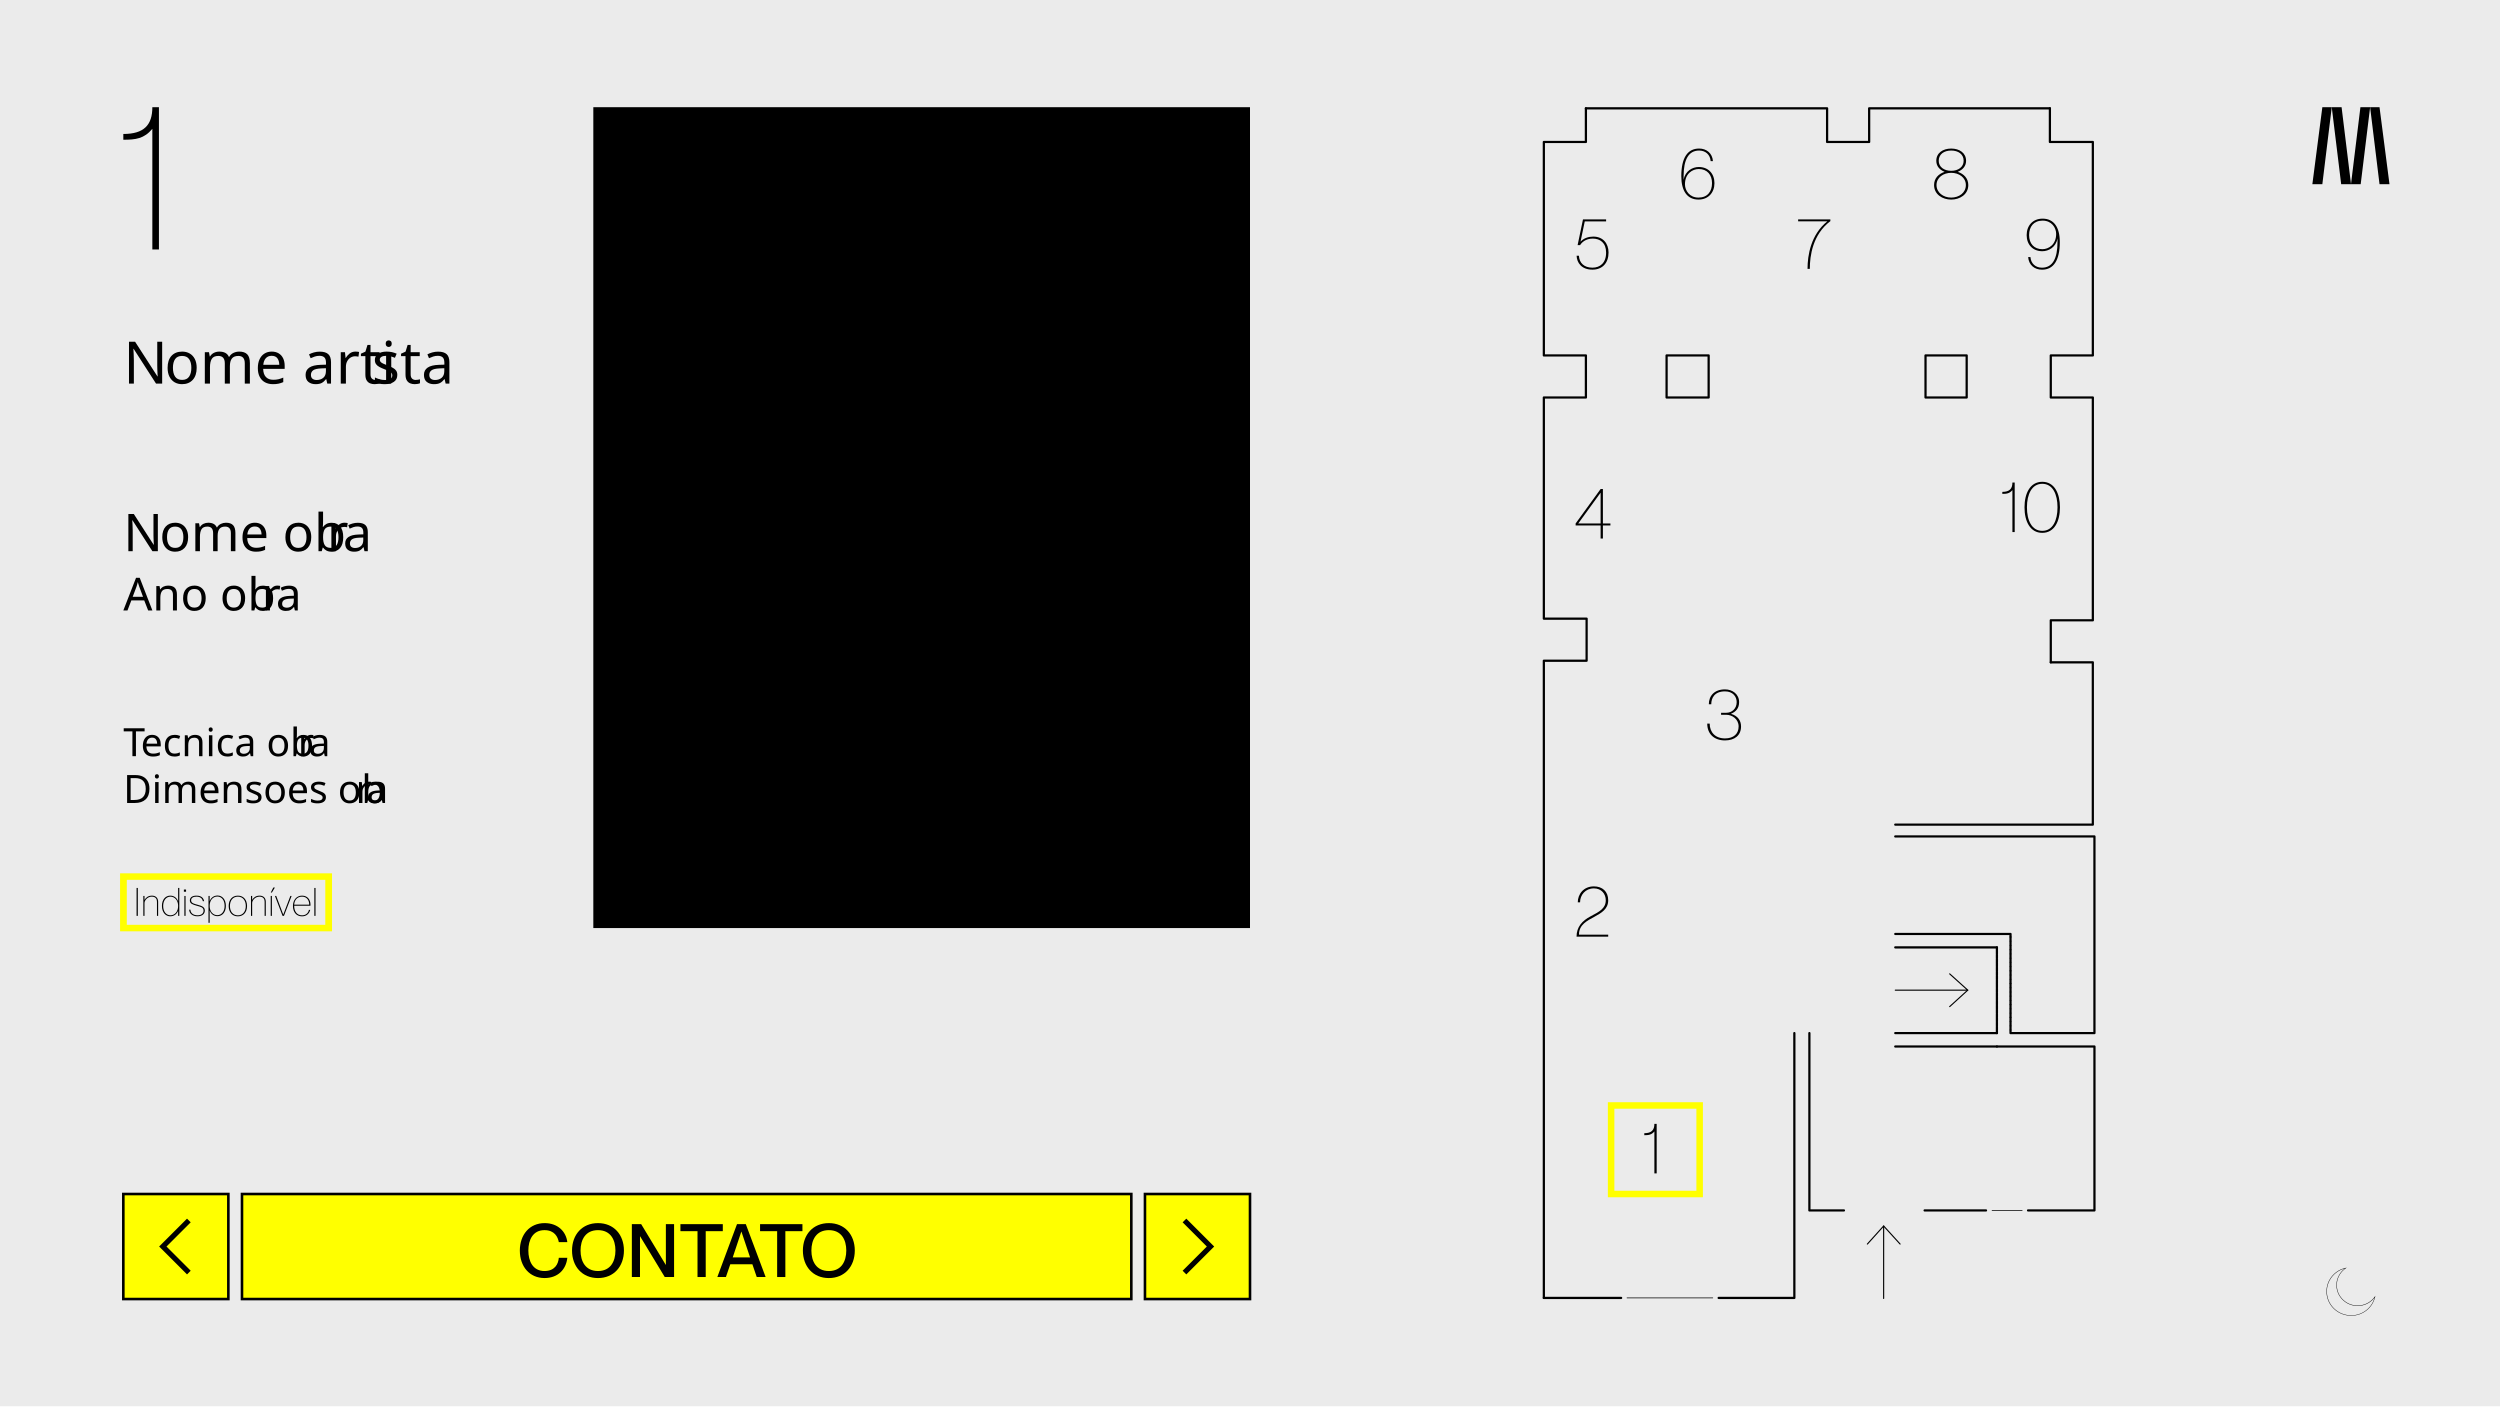
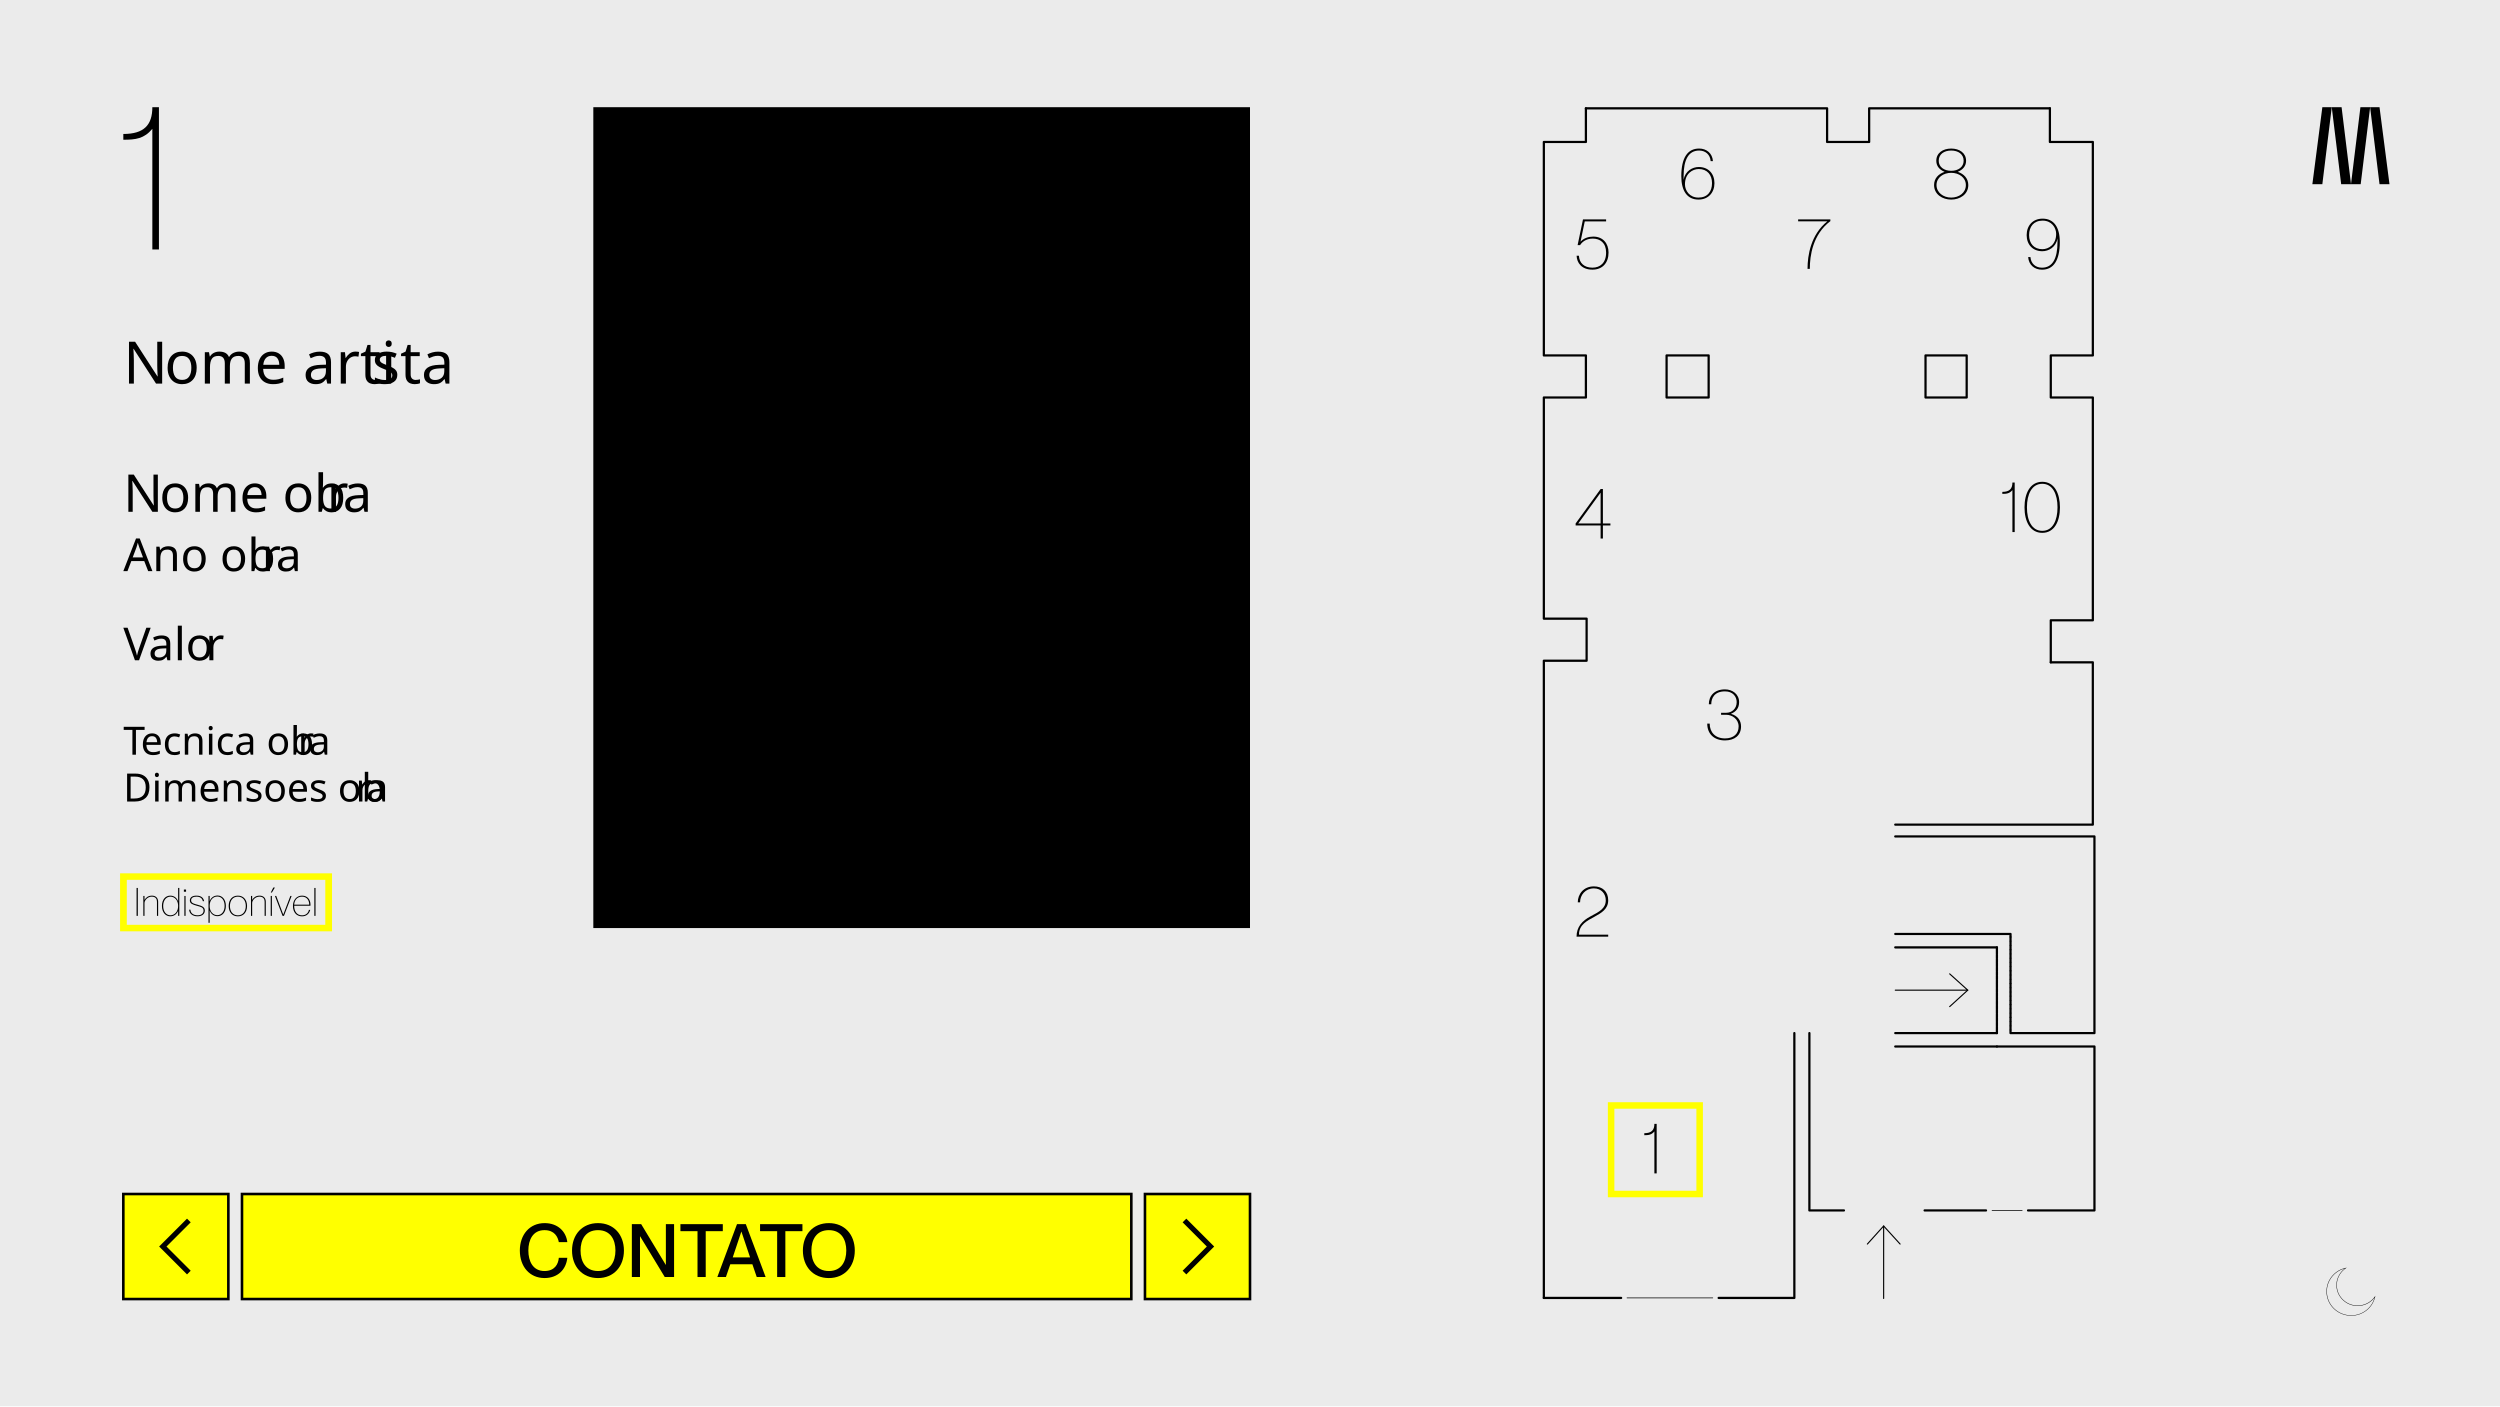
<svg xmlns="http://www.w3.org/2000/svg" id="Camada_1" data-name="Camada 1" viewBox="0 0 1920 1080">
  <defs>
    <style>
      .cls-1 {
+         letter-spacing: -.02em;
+       }
+ 
+       .cls-2 {
        letter-spacing: -.01em;
      }

-       .cls-2 {
+       .cls-3 {
        font-family: PPNeueMontreal-Medium, 'PP Neue Montreal';
        font-size: 45px;
        font-weight: 500;
      }

-       .cls-3 {
+       .cls-4 {
        letter-spacing: -.12em;
      }

-       .cls-4 {
+       .cls-5 {
        font-size: 40px;
      }

-       .cls-4, .cls-5 {
+       .cls-5, .cls-6 {
        font-family: PPNeueMontreal-Book, 'PP Neue Montreal';
      }

-       .cls-6 {
+       .cls-7 {
        letter-spacing: -.03em;
      }

-       .cls-7 {
+       .cls-8 {
        letter-spacing: -.02em;
      }

-       .cls-8 {
+       .cls-9 {
        stroke-width: 2px;
      }

-       .cls-8, .cls-9 {
+       .cls-9, .cls-10 {
        stroke: #000;
        stroke-miterlimit: 10;
      }

-       .cls-8, .cls-10 {
+       .cls-9, .cls-11 {
        fill: #ff0;
      }

-       .cls-11 {
+       .cls-12 {
        font-family: PPNeueMontreal-Thin, 'PP Neue Montreal';
        font-size: 30px;
        font-weight: 200;
      }

-       .cls-5 {
+       .cls-13 {
+         letter-spacing: 0em;
+       }
+ 
+       .cls-6 {
        font-size: 35px;
      }

-       .cls-9 {
+       .cls-10 {
        fill: none;
        stroke-width: 4px;
      }

-       .cls-12 {
+       .cls-14 {
+         letter-spacing: -.07em;
+       }
+ 
+       .cls-15 {
        letter-spacing: -.02em;
      }

-       .cls-13 {
-         letter-spacing: 0em;
-       }
- 
-       .cls-14 {
+       .cls-16 {
+         letter-spacing: 0em;
+       }
+ 
+       .cls-17 {
        fill: #ebebeb;
      }

-       .cls-15 {
-         letter-spacing: 0em;
-       }
- 
-       .cls-16 {
+       .cls-18 {
+         letter-spacing: 0em;
+       }
+ 
+       .cls-19 {
        letter-spacing: 0em;
      }
    </style>
  </defs>
-   <rect class="cls-14" y="0" width="1920" height="1080" />
+   <rect class="cls-17" y="0" width="1920" height="1080" />
+   <text class="cls-5" transform="translate(94.71 393.07)">
+     <tspan class="cls-16" x="0" y="0">N</tspan>
+     <tspan x="27.72" y="0">ome ob</tspan>
+     <tspan class="cls-8" x="156.4" y="0">r</tspan>
+     <tspan x="168.56" y="0">a</tspan>
+   </text>
+   <text class="cls-6" transform="translate(94.71 438.62)">
+     <tspan x="0" y="0">Ano ob</tspan>
+     <tspan class="cls-15" x="106.54" y="0">r</tspan>
+     <tspan class="cls-19" x="117.18" y="0">a</tspan>
+   </text>
+   <text class="cls-12" transform="translate(94.71 579.61)">
+     <tspan class="cls-4" x="0" y="0">T</tspan>
+     <tspan x="13.35" y="0">ecnica ob</tspan>
+     <tspan class="cls-7" x="134.07" y="0">r</tspan>
+     <tspan x="142.23" y="0">a</tspan>
+   </text>
+   <text class="cls-12" transform="translate(94.71 615.56)">
+     <tspan x="0" y="0">Dimensoes ob</tspan>
+     <tspan class="cls-7" x="178.44" y="0">r</tspan>
+     <tspan x="186.6" y="0">a</tspan>
+   </text>
+   <text class="cls-3" transform="translate(94.71 294.59)">
+     <tspan class="cls-2" x="0" y="0">N</tspan>
+     <tspan x="31.54" y="0">ome arti</tspan>
+     <tspan class="cls-18" x="190.89" y="0">s</tspan>
+     <tspan x="212.58" y="0">ta</tspan>
+   </text>
+   <text class="cls-6" transform="translate(94.71 507.09)">
+     <tspan class="cls-14" x="0" y="0">V</tspan>
+     <tspan class="cls-13" x="19.25" y="0">alo</tspan>
+     <tspan class="cls-1" x="63.1" y="0">r</tspan>
+   </text>
  <g>
    <path d="M104.89,703.39v-21.45h.96v21.45h-.96Z" />
    <path d="M121.45,692.53v10.86h-.9v-10.86c0-1.86-.78-3.9-4.02-3.9s-5.55,2.88-5.55,4.83v9.93h-.9v-15.3h.9v3h.06c.96-1.68,2.7-3.24,5.7-3.24,2.61,0,4.71,1.56,4.71,4.68Z" />
    <path d="M136.81,681.94h.9v21.45h-.9v-3.84h-.06c-.87,2.22-2.85,4.17-6.03,4.17-3.48,0-6.36-2.94-6.36-7.98s2.88-7.89,6.39-7.89c3.15,0,5.1,1.89,6,4.26h.06v-10.17ZM136.81,695.74c0-4.41-2.73-7.11-5.88-7.11s-5.61,2.7-5.61,7.11,2.34,7.2,5.61,7.2,5.88-2.7,5.88-7.2Z" />
    <path d="M141.22,684.85v-1.68h1.68v1.68h-1.68ZM141.61,703.39v-15.3h.9v15.3h-.9Z" />
    <path d="M145.27,698.62h.96c.12,2.61,2.16,4.32,5.52,4.32,2.88,0,4.59-1.41,4.59-3.6,0-2.64-2.52-2.94-5.19-3.72-3.15-.93-5.34-1.56-5.34-4.08,0-2.25,1.77-3.69,5.1-3.69,4.02,0,5.49,2.13,5.85,4.29h-.96c-.36-1.77-1.59-3.51-4.92-3.51-2.25,0-4.11.81-4.11,2.79,0,2.22,2.28,2.7,5.04,3.45,3.27.9,5.49,1.71,5.49,4.41s-2.13,4.44-5.64,4.44c-3.99,0-6.3-2.31-6.39-5.1Z" />
    <path d="M173.47,695.74c0,4.95-2.88,7.89-6.39,7.89-3.15,0-5.1-1.89-6-4.26h-.06v9.33h-.9v-20.61h.9v3.84h.06c.87-2.22,2.85-4.17,6.03-4.17,3.48,0,6.36,2.94,6.36,7.98ZM172.51,695.74c0-4.5-2.34-7.2-5.61-7.2s-5.88,2.7-5.88,7.2,2.73,7.11,5.88,7.11,5.61-2.7,5.61-7.11Z" />
    <path d="M175.63,695.8c0-4.71,2.67-7.95,7.05-7.95s7.05,3.24,7.05,7.95-2.67,7.95-7.05,7.95-7.05-3.24-7.05-7.95ZM188.77,695.8c0-4.11-2.16-7.17-6.09-7.17s-6.09,3.06-6.09,7.17,2.16,7.17,6.09,7.17,6.09-3.06,6.09-7.17Z" />
    <path d="M204.13,692.53v10.86h-.9v-10.86c0-1.86-.78-3.9-4.02-3.9s-5.55,2.88-5.55,4.83v9.93h-.9v-15.3h.9v3h.06c.96-1.68,2.7-3.24,5.7-3.24,2.61,0,4.71,1.56,4.71,4.68Z" />
    <path d="M207.91,703.39v-15.3h.9v15.3h-.9ZM207.97,685.45l1.92-3.81h1.23l-2.28,3.81h-.87Z" />
    <path d="M217,703.39l-5.85-15.3h.99l5.4,14.28h.03l5.43-14.28h.96l-5.88,15.3h-1.08Z" />
    <path d="M225.94,695.59v.18c0,3.96,1.98,7.2,6.03,7.2,3.57,0,4.95-2.49,5.31-4.17h.96c-.66,2.67-2.67,4.95-6.3,4.95-4.32,0-6.96-3.24-6.96-7.92s2.82-7.98,7.02-7.98,6.45,3.12,6.45,6.96c0,.27,0,.51-.03.78h-12.48ZM225.94,694.81h11.55c0-3.24-1.68-6.18-5.55-6.18s-5.85,2.91-6,6.18Z" />
    <path d="M241.42,703.39v-21.45h.9v21.45h-.9Z" />
  </g>
-   <path class="cls-10" d="M255,715.25H92.21v-44.53h162.79v44.53ZM97.38,710.25h152.45v-34.53H97.38v34.53Z" />
+   <path class="cls-11" d="M255,715.25H92.21v-44.53h162.79v44.53ZM97.38,710.25h152.45v-34.53H97.38v34.53Z" />
  <g>
    <path d="M1607.29,634.17h-151.72c-.47,0-.86-.38-.86-.86s.38-.86.86-.86h150.86v-122.93h-31.44c-.47,0-.86-.38-.86-.86s.38-.86.86-.86h32.29c.47,0,.86.38.86.86v124.65c0,.47-.38.86-.86.86Z" />
    <path d="M1533.63,794.28h-78.06c-.47,0-.86-.38-.86-.86s.38-.86.86-.86h78.06c.47,0,.86.38.86.86s-.38.86-.86.86Z" />
    <path d="M1533.63,804.58h-78.06c-.47,0-.86-.38-.86-.86s.38-.86.86-.86h78.06c.47,0,.86.38.86.86s-.38.86-.86.86Z" />
    <path d="M1510.41,306.13h-31.61c-.47,0-.86-.38-.86-.86v-32.3c0-.47.38-.86.86-.86h31.61c.47,0,.86.38.86.86v32.3c0,.47-.38.86-.86.86ZM1479.66,304.42h29.89v-30.58h-29.89v30.58Z" />
    <path d="M1312.24,306.13h-32.3c-.47,0-.86-.38-.86-.86v-32.3c0-.47.38-.86.86-.86h32.3c.47,0,.86.38.86.86v32.3c0,.47-.38.86-.86.86ZM1280.8,304.42h30.58v-30.58h-30.58v30.58Z" />
    <path d="M1416.13,930.47h-26.52c-.47,0-.86-.38-.86-.86v-136.19c0-.47.38-.86.86-.86s.86.38.86.86v135.33h25.66c.47,0,.86.38.86.86s-.38.86-.86.86Z" />
    <path d="M1378.06,997.67h-58.13c-.47,0-.86-.38-.86-.86s.38-.86.86-.86h57.27v-202.53c0-.47.38-.86.86-.86s.86.38.86.86v203.39c0,.47-.38.86-.86.86Z" />
    <path d="M1245.03,997.67h-59.37c-.47,0-.86-.38-.86-.86s.38-.86.86-.86h59.37c.47,0,.86.38.86.86s-.38.86-.86.86Z" />
    <path d="M1533.63,728.45h-78.06c-.47,0-.86-.38-.86-.86s.38-.86.86-.86h78.06c.47,0,.86.38.86.86s-.38.86-.86.86Z" />
    <path d="M1544.08,720.2c-.47,0-.86-.38-.86-.86v-1.2h-87.64c-.47,0-.86-.38-.86-.86s.38-.86.86-.86h88.5c.47,0,.86.38.86.86v2.06c0,.47-.38.86-.86.86Z" />
    <path d="M1544.08,723.36c-.47,0-.86-.38-.86-.86v-2.61c0-.47.38-.86.86-.86s.86.38.86.86v2.61c0,.47-.38.86-.86.86Z" />
    <path d="M1544.08,726.66c-.47,0-.86-.38-.86-.86v-2.61c0-.47.38-.86.86-.86s.86.38.86.86v2.61c0,.47-.38.86-.86.86Z" />
    <path d="M1544.08,729.96c-.47,0-.86-.38-.86-.86v-2.61c0-.47.38-.86.86-.86s.86.38.86.86v2.61c0,.47-.38.86-.86.86Z" />
    <path d="M1544.08,733.12c-.47,0-.86-.38-.86-.86v-2.61c0-.47.38-.86.86-.86s.86.38.86.86v2.61c0,.47-.38.86-.86.86Z" />
    <path d="M1544.08,736.42c-.47,0-.86-.38-.86-.86v-2.61c0-.47.38-.86.86-.86s.86.38.86.86v2.61c0,.47-.38.86-.86.86Z" />
    <path d="M1544.08,739.58c-.47,0-.86-.38-.86-.86v-2.47c0-.47.38-.86.86-.86s.86.38.86.86v2.47c0,.47-.38.86-.86.86Z" />
    <path d="M1544.08,742.88c-.47,0-.86-.38-.86-.86v-2.61c0-.47.38-.86.86-.86s.86.38.86.86v2.61c0,.47-.38.86-.86.86Z" />
    <path d="M1544.08,746.18c-.47,0-.86-.38-.86-.86v-2.61c0-.47.38-.86.86-.86s.86.38.86.86v2.61c0,.47-.38.86-.86.86Z" />
    <path d="M1544.08,749.34c-.47,0-.86-.38-.86-.86v-2.61c0-.47.38-.86.86-.86s.86.38.86.86v2.61c0,.47-.38.86-.86.86Z" />
    <path d="M1544.08,752.63c-.47,0-.86-.38-.86-.86v-2.61c0-.47.38-.86.86-.86s.86.38.86.86v2.61c0,.47-.38.86-.86.86Z" />
    <path d="M1544.08,755.93c-.47,0-.86-.38-.86-.86v-2.61c0-.47.38-.86.86-.86s.86.38.86.86v2.61c0,.47-.38.86-.86.86Z" />
    <path d="M1544.08,759.09c-.47,0-.86-.38-.86-.86v-2.61c0-.47.38-.86.86-.86s.86.38.86.86v2.61c0,.47-.38.86-.86.86Z" />
    <path d="M1544.08,762.39c-.47,0-.86-.38-.86-.86v-2.61c0-.47.38-.86.86-.86s.86.38.86.86v2.61c0,.47-.38.86-.86.86Z" />
    <path d="M1544.08,765.55c-.47,0-.86-.38-.86-.86v-2.47c0-.47.38-.86.86-.86s.86.38.86.86v2.47c0,.47-.38.86-.86.86Z" />
    <path d="M1544.08,768.85c-.47,0-.86-.38-.86-.86v-2.61c0-.47.38-.86.86-.86s.86.38.86.86v2.61c0,.47-.38.86-.86.86Z" />
    <path d="M1544.08,772.15c-.47,0-.86-.38-.86-.86v-2.61c0-.47.38-.86.86-.86s.86.38.86.86v2.61c0,.47-.38.86-.86.86Z" />
    <path d="M1544.08,775.31c-.47,0-.86-.38-.86-.86v-2.61c0-.47.38-.86.86-.86s.86.38.86.86v2.61c0,.47-.38.86-.86.86Z" />
    <path d="M1544.08,778.61c-.47,0-.86-.38-.86-.86v-2.61c0-.47.38-.86.86-.86s.86.38.86.86v2.61c0,.47-.38.86-.86.86Z" />
    <path d="M1544.08,781.91c-.47,0-.86-.38-.86-.86v-2.61c0-.47.38-.86.86-.86s.86.38.86.86v2.61c0,.47-.38.86-.86.86Z" />
    <path d="M1544.08,785.07c-.47,0-.86-.38-.86-.86v-2.61c0-.47.38-.86.86-.86s.86.38.86.86v2.61c0,.47-.38.86-.86.86Z" />
    <path d="M1544.08,788.37c-.47,0-.86-.38-.86-.86v-2.61c0-.47.38-.86.86-.86s.86.38.86.86v2.61c0,.47-.38.86-.86.86Z" />
    <path d="M1544.08,791.53c-.47,0-.86-.38-.86-.86v-2.47c0-.47.38-.86.86-.86s.86.38.86.86v2.47c0,.47-.38.86-.86.86Z" />
    <path d="M1608.53,794.28h-64.45c-.47,0-.86-.38-.86-.86v-2.06c0-.47.38-.86.86-.86s.86.38.86.86v1.2h62.73v-149.31h-152.1c-.47,0-.86-.38-.86-.86s.38-.86.86-.86h152.96c.47,0,.86.38.86.86v151.03c0,.47-.38.86-.86.86Z" />
    <path d="M1575,509.53c-.47,0-.86-.38-.86-.86v-32.29c0-.47.38-.86.86-.86h31.44v-169.38h-31.44c-.47,0-.86-.38-.86-.86v-32.3c0-.47.38-.86.86-.86h31.44V109.89h-32.12c-.47,0-.86-.38-.86-.86v-25.84c0-.47.38-.86.86-.86s.86.38.86.86v24.98h32.12c.47,0,.86.38.86.86v163.95c0,.47-.38.86-.86.86h-31.44v30.58h31.44c.47,0,.86.38.86.86v171.1c0,.47-.38.86-.86.86h-31.44v31.44c0,.47-.38.86-.86.86Z" />
    <path d="M1608.53,930.47h-50.98c-.47,0-.86-.38-.86-.86s.38-.86.86-.86h50.13v-124.17h-74.04c-.47,0-.86-.38-.86-.86s.38-.86.86-.86h74.9c.47,0,.86.38.86.86v125.88c0,.47-.38.86-.86.86Z" />
    <path d="M1525.25,930.47h-47.14c-.47,0-.86-.38-.86-.86s.38-.86.86-.86h47.14c.47,0,.86.38.86.86s-.38.86-.86.86Z" />
    <path d="M1185.67,997.67c-.47,0-.86-.38-.86-.86v-489.38c0-.47.38-.86.86-.86h31.99v-30.58h-31.99c-.47,0-.86-.38-.86-.86v-169.86c0-.47.38-.86.86-.86h31.44v-30.58h-31.44c-.47,0-.86-.38-.86-.86V109.03c0-.47.38-.86.86-.86h31.44v-24.98c0-.47.38-.86.86-.86s.86.38.86.86v25.84c0,.47-.38.86-.86.86h-31.44v162.23h31.44c.47,0,.86.38.86.86v32.3c0,.47-.38.86-.86.86h-31.44v168.14h31.99c.47,0,.86.38.86.86v32.29c0,.47-.38.86-.86.86h-31.99v488.52c0,.47-.38.86-.86.86Z" />
    <path d="M1435.51,109.89h-32.3c-.47,0-.86-.38-.86-.86v-24.98h-184.39c-.47,0-.86-.38-.86-.86s.38-.86.86-.86h185.25c.47,0,.86.38.86.86v24.98h30.58v-24.98c0-.47.38-.86.86-.86h138.8c.47,0,.86.38.86.86s-.38.86-.86.86h-137.94v24.98c0,.47-.38.86-.86.86Z" />
    <path d="M1270.57,868.93c-2.2,2.64-4.45,2.91-7.75,2.91v-1.54c5.5,0,7.75-2.37,7.75-7.15h1.76v38h-1.76v-32.23Z" />
    <path d="M1210.79,719.34c0-7.42,4.29-12.21,10.89-15.67,6.49-3.41,11.55-5.94,11.55-12.26,0-4.89-3.3-9.13-9.13-9.13-6.43,0-10.61,4.95-10.61,10.72h-1.76c0-6.21,4.4-12.26,12.37-12.26,6.49,0,11,3.9,11,10.67s-5.17,9.68-10.56,12.65c-5.44,2.97-11.88,6.05-11.88,13.64v.11h22.44v1.54h-24.31Z" />
    <path d="M1311.17,555.72h1.87c0,6.6,4.23,11.38,11.77,11.38,6.6,0,10.45-3.52,10.45-9.18s-5.06-8.96-9.35-8.96h-4.12v-1.54h3.9c4.51,0,8.08-3.24,8.08-8.19,0-4.18-2.86-8.25-8.96-8.25-8.08,0-10.56,5.06-10.56,9.9h-1.87c0-6.44,4.23-11.44,12.43-11.44,5.66,0,10.83,3.63,10.83,9.79,0,4.73-2.47,7.37-6.16,8.91v.11c5,1.49,7.64,5,7.64,9.68,0,6.93-5.06,10.72-12.32,10.72-8.25,0-13.64-4.89-13.64-12.92Z" />
    <path d="M1229.27,413.57v-10.01h-19.19v-1.54l19.19-26.45h1.76v26.45h5.77v1.54h-5.77v10.01h-1.76ZM1212.11,402.02h17.16v-23.65l-17.16,23.65Z" />
    <path d="M1210.84,196.39h1.76c.28,5.5,3.96,9.18,10.39,9.18,5.77,0,10.5-3.52,10.5-11.6,0-7.53-4.62-10.72-10.23-10.72s-8.58,3.08-9.73,5h-1.92l4.12-19.74h17.76v1.54h-16.39l-3.24,15.45v.11c2.47-2.75,6.16-3.91,9.79-3.91,7.42,0,11.71,5.23,11.71,12.26,0,7.97-4.67,13.14-12.37,13.14-8.47,0-11.99-5.44-12.15-10.72Z" />
    <path d="M1291.24,135.31c0-14.3,4.95-21.23,13.69-21.23,5.66,0,10.17,3.58,10.61,9.68h-1.76c-.38-5.06-4.01-8.14-8.85-8.14-8.08,0-11.93,6.93-11.93,19.74v2.58h.06c1.21-6.71,6.87-9.68,11.6-9.68,7.37,0,12.04,5.11,12.04,12.37s-4.67,12.65-12.26,12.65c-8.52,0-13.2-6.43-13.2-17.98ZM1314.83,140.64c0-6.38-3.74-10.83-10.17-10.83-4.84,0-10.61,3.52-10.61,11.71,0,4.89,3.52,10.23,10.39,10.23s10.39-4.62,10.39-11.11Z" />
    <path d="M1388.18,206.51c0-10.5,2.53-26.29,15.12-36.46v-.05h-22.33v-1.49h24.75v1.32c-13.58,10.28-15.78,26.62-15.78,36.68h-1.76Z" />
    <path d="M1485.37,142.13c0-5.17,3.36-8.52,7.97-10.12v-.11c-3.52-1.43-6.27-4.12-6.27-8.41,0-5.99,5.06-9.4,11.44-9.4s11.44,3.41,11.44,9.4c0,4.29-2.8,6.98-6.27,8.41v.11c4.57,1.59,7.97,4.95,7.97,10.12,0,7.2-6.49,11.16-13.14,11.16s-13.14-3.96-13.14-11.16ZM1509.78,142.13c0-5.77-5.22-9.4-11.27-9.4s-11.27,3.63-11.27,9.4,5.22,9.62,11.27,9.62,11.27-3.68,11.27-9.62ZM1508.08,123.48c0-5.06-4.12-7.86-9.57-7.86s-9.57,2.8-9.57,7.86c0,4.78,4.12,7.7,9.57,7.7s9.57-2.91,9.57-7.7Z" />
    <path d="M1557.62,197.44h1.76c.38,5.06,4.01,8.14,8.85,8.14,8.08,0,11.93-6.93,11.93-19.74v-2.58h-.05c-1.21,6.71-6.87,9.68-11.6,9.68-7.37,0-12.04-5.11-12.04-12.37s4.67-12.65,12.26-12.65c8.52,0,13.2,6.43,13.2,17.98,0,14.3-4.95,21.23-13.69,21.23-5.66,0-10.17-3.57-10.61-9.68ZM1579.13,179.67c0-4.89-3.52-10.23-10.39-10.23s-10.39,4.62-10.39,11.11,3.74,10.83,10.17,10.83c4.84,0,10.61-3.52,10.61-11.71Z" />
    <g>
      <path d="M1545.53,376.39c-2.2,2.64-4.45,2.91-7.75,2.91v-1.54c5.5,0,7.75-2.37,7.75-7.15h1.76v38h-1.76v-32.23Z" />
      <path d="M1554.82,389.65c0-10.78,4.34-19.63,13.64-19.63s13.58,8.85,13.58,19.63-4.29,19.58-13.58,19.58-13.64-8.8-13.64-19.58ZM1580.17,389.65c0-10.01-3.63-18.09-11.71-18.09s-11.77,8.08-11.77,18.09,3.68,18.04,11.77,18.04,11.71-8.03,11.71-18.04Z" />
    </g>
    <path d="M1533.63,730.23c-.47,0-.86-.38-.86-.86v-1.79c0-.47.38-.86.86-.86s.86.38.86.86v1.79c0,.47-.38.86-.86.86Z" />
    <path d="M1533.63,733.39c-.47,0-.86-.38-.86-.86v-2.61c0-.47.38-.86.86-.86s.86.38.86.86v2.61c0,.47-.38.86-.86.86Z" />
    <path d="M1533.63,736.69c-.47,0-.86-.38-.86-.86v-2.61c0-.47.38-.86.86-.86s.86.38.86.86v2.61c0,.47-.38.86-.86.86Z" />
    <path d="M1533.63,739.99c-.47,0-.86-.38-.86-.86v-2.61c0-.47.38-.86.86-.86s.86.38.86.86v2.61c0,.47-.38.86-.86.86Z" />
    <path d="M1533.63,743.15c-.47,0-.86-.38-.86-.86v-2.61c0-.47.38-.86.86-.86s.86.38.86.86v2.61c0,.47-.38.86-.86.86Z" />
    <path d="M1533.63,746.45c-.47,0-.86-.38-.86-.86v-2.61c0-.47.38-.86.86-.86s.86.38.86.86v2.61c0,.47-.38.86-.86.86Z" />
    <path d="M1533.63,749.61c-.47,0-.86-.38-.86-.86v-2.47c0-.47.38-.86.86-.86s.86.38.86.86v2.47c0,.47-.38.86-.86.86Z" />
    <path d="M1533.63,752.91c-.47,0-.86-.38-.86-.86v-2.61c0-.47.38-.86.86-.86s.86.38.86.86v2.61c0,.47-.38.86-.86.86Z" />
    <path d="M1533.63,756.21c-.47,0-.86-.38-.86-.86v-2.61c0-.47.38-.86.86-.86s.86.38.86.86v2.61c0,.47-.38.86-.86.86Z" />
    <path d="M1533.63,759.37c-.47,0-.86-.38-.86-.86v-2.61c0-.47.38-.86.86-.86s.86.38.86.86v2.61c0,.47-.38.86-.86.86Z" />
    <path d="M1533.63,762.67c-.47,0-.86-.38-.86-.86v-2.61c0-.47.38-.86.86-.86s.86.38.86.86v2.61c0,.47-.38.86-.86.86Z" />
    <path d="M1533.63,765.96c-.47,0-.86-.38-.86-.86v-2.61c0-.47.38-.86.86-.86s.86.38.86.86v2.61c0,.47-.38.86-.86.86Z" />
    <path d="M1533.63,769.13c-.47,0-.86-.38-.86-.86v-2.61c0-.47.38-.86.86-.86s.86.38.86.86v2.61c0,.47-.38.86-.86.86Z" />
    <path d="M1533.63,772.42c-.47,0-.86-.38-.86-.86v-2.61c0-.47.38-.86.86-.86s.86.38.86.86v2.61c0,.47-.38.86-.86.86Z" />
    <path d="M1533.63,775.58c-.47,0-.86-.38-.86-.86v-2.47c0-.47.38-.86.86-.86s.86.38.86.86v2.47c0,.47-.38.86-.86.86Z" />
    <path d="M1533.63,778.88c-.47,0-.86-.38-.86-.86v-2.61c0-.47.38-.86.86-.86s.86.38.86.86v2.61c0,.47-.38.86-.86.86Z" />
    <path d="M1533.63,782.18c-.47,0-.86-.38-.86-.86v-2.61c0-.47.38-.86.86-.86s.86.38.86.86v2.61c0,.47-.38.86-.86.86Z" />
    <path d="M1533.63,785.34c-.47,0-.86-.38-.86-.86v-2.61c0-.47.38-.86.86-.86s.86.38.86.86v2.61c0,.47-.38.86-.86.86Z" />
    <path d="M1533.63,788.64c-.47,0-.86-.38-.86-.86v-2.61c0-.47.38-.86.86-.86s.86.38.86.86v2.61c0,.47-.38.86-.86.86Z" />
    <path d="M1533.63,791.94c-.47,0-.86-.38-.86-.86v-2.61c0-.47.38-.86.86-.86s.86.38.86.86v2.61c0,.47-.38.86-.86.86Z" />
    <path d="M1533.63,794.28c-.47,0-.86-.38-.86-.86v-1.79c0-.47.38-.86.86-.86s.86.38.86.86v1.79c0,.47-.38.86-.86.86Z" />
    <path d="M1511.23,760.86h-55.66c-.24,0-.43-.19-.43-.43s.19-.43.43-.43h54.54l-13.05-11.76c-.18-.16-.19-.43-.03-.61s.43-.19.61-.03l13.88,12.51c.13.12.18.31.11.47-.06.17-.22.28-.4.28Z" />
    <path d="M1497.35,773.51c-.12,0-.23-.05-.32-.14-.16-.18-.15-.45.03-.61l13.88-12.64c.18-.16.45-.15.61.03.16.18.15.45-.03.61l-13.88,12.64c-.08.07-.19.11-.29.11Z" />
    <path d="M1553.01,929.89h-23.09c-.16,0-.29-.13-.29-.29s.13-.29.29-.29h23.09c.16,0,.29.13.29.29s-.13.29-.29.29Z" />
    <path d="M1315.4,997.09h-65.83c-.16,0-.29-.13-.29-.29s.13-.29.29-.29h65.83c.16,0,.29.13.29.29s-.13.29-.29.29Z" />
    <path d="M1446.64,997.65c-.24,0-.43-.19-.43-.43v-54.54l-11.76,13.05c-.16.18-.43.19-.61.03-.18-.16-.19-.43-.03-.61l12.51-13.88c.12-.13.31-.18.47-.11.17.06.28.22.28.4v55.66c0,.24-.19.43-.43.43Z" />
    <path d="M1459.28,955.87c-.12,0-.23-.05-.32-.14l-12.64-13.88c-.16-.18-.15-.45.03-.61.18-.16.45-.15.61.03l12.64,13.88c.16.18.15.45-.03.61-.08.07-.19.11-.29.11Z" />
  </g>
  <path d="M117,98.94c-6.32,7.59-12.81,8.38-22.29,8.38v-4.43c15.81,0,22.29-6.8,22.29-20.56h5.06v109.25h-5.06v-92.65Z" />
  <rect x="455.67" y="82.33" width="504.33" height="630.42" />
-   <rect class="cls-8" x="185.85" y="917" width="683" height="80.67" />
-   <rect class="cls-8" x="94.71" y="917" width="80.67" height="80.67" />
-   <rect class="cls-8" x="879.33" y="917" width="80.67" height="80.67" />
-   <path class="cls-10" d="M1307.83,919.5h-73v-73h73v73ZM1239.83,914.5h63v-63h-63v63Z" />
+   <rect class="cls-9" x="185.85" y="917" width="683" height="80.67" />
+   <rect class="cls-9" x="94.71" y="917" width="80.67" height="80.67" />
+   <rect class="cls-9" x="879.33" y="917" width="80.67" height="80.67" />
+   <path class="cls-11" d="M1307.83,919.5h-73v-73h73v73ZM1239.83,914.5h63v-63h-63v63Z" />
  <g>
    <path d="M399.23,960.48c0-12.27,7.5-21.13,19.03-21.13,10.17,0,16.47,6.47,17.44,14.6h-6.53c-.74-3.97-3.24-9.2-11.02-9.2-8.97,0-12.38,7.61-12.38,15.67s3.41,15.73,12.38,15.73c7.84,0,10.62-5.23,11.02-10.17h6.53c-.91,9.03-7.27,15.56-17.49,15.56-11.53,0-18.97-8.86-18.97-21.07Z" />
    <path d="M439.32,960.42c0-12.21,7.78-21.07,19.93-21.07s19.93,8.86,19.93,21.07-7.78,21.13-19.93,21.13-19.93-8.92-19.93-21.13ZM472.66,960.42c0-8.35-3.8-15.67-13.4-15.67s-13.4,7.33-13.4,15.67,3.8,15.73,13.4,15.73,13.4-7.38,13.4-15.73Z" />
    <path d="M485.26,980.75v-40.61h7.16l18.86,31.24h.11v-31.24h6.3v40.61h-7.16l-18.91-31.24h-.11v31.24h-6.25Z" />
    <path d="M535.69,980.75v-35.21h-13.12v-5.39h32.54v5.39h-13.12v35.21h-6.3Z" />
    <path d="M550.91,980.75l15.11-40.61h6.76l15.22,40.61h-6.82l-3.35-9.77h-16.98l-3.35,9.77h-6.59ZM562.72,965.7h13.35l-6.64-19.76h-.11l-6.59,19.76Z" />
    <path d="M596.85,980.75v-35.21h-13.12v-5.39h32.54v5.39h-13.12v35.21h-6.3Z" />
    <path d="M616.62,960.42c0-12.21,7.78-21.07,19.93-21.07s19.93,8.86,19.93,21.07-7.78,21.13-19.93,21.13-19.93-8.92-19.93-21.13ZM649.95,960.42c0-8.35-3.8-15.67-13.4-15.67s-13.4,7.33-13.4,15.67,3.8,15.73,13.4,15.73,13.4-7.38,13.4-15.73Z" />
  </g>
-   <polyline class="cls-9" points="145.04 937.33 125.04 957.33 145.04 977.33" />
-   <polyline class="cls-9" points="909.67 937.33 929.67 957.33 909.67 977.33" />
-   <text class="cls-4" transform="translate(94.71 423.3)">
-     <tspan class="cls-13" x="0" y="0">N</tspan>
-     <tspan x="27.72" y="0">ome ob</tspan>
-     <tspan class="cls-7" x="156.4" y="0">r</tspan>
-     <tspan x="168.56" y="0">a</tspan>
-   </text>
-   <text class="cls-5" transform="translate(94.71 468.85)">
-     <tspan x="0" y="0">Ano ob</tspan>
-     <tspan class="cls-12" x="106.54" y="0">r</tspan>
-     <tspan class="cls-16" x="117.18" y="0">a</tspan>
-   </text>
-   <text class="cls-11" transform="translate(94.71 580.74)">
-     <tspan class="cls-3" x="0" y="0">T</tspan>
-     <tspan x="13.35" y="0">ecnica ob</tspan>
-     <tspan class="cls-6" x="134.07" y="0">r</tspan>
-     <tspan x="142.23" y="0">a</tspan>
-   </text>
-   <text class="cls-11" transform="translate(94.71 616.69)">
-     <tspan x="0" y="0">Dimensoes ob</tspan>
-     <tspan class="cls-6" x="178.44" y="0">r</tspan>
-     <tspan x="186.6" y="0">a</tspan>
-   </text>
-   <text class="cls-2" transform="translate(94.71 294.59)">
-     <tspan class="cls-1" x="0" y="0">N</tspan>
-     <tspan x="31.54" y="0">ome arti</tspan>
-     <tspan class="cls-15" x="190.89" y="0">s</tspan>
-     <tspan x="212.58" y="0">ta</tspan>
-   </text>
+   <polyline class="cls-10" points="145.04 937.33 125.04 957.33 145.04 977.33" />
+   <polyline class="cls-10" points="909.67 937.33 929.67 957.33 909.67 977.33" />
  <g>
    <polygon points="1783.56 82.33 1776.01 140.61 1775.89 141.45 1783.56 141.45 1790.79 82.33 1783.56 82.33" />
    <polygon points="1790.79 82.33 1798.02 141.45 1805.57 141.45 1798.34 82.33 1790.79 82.33" />
    <polygon points="1812.8 82.33 1805.56 141.45 1813.01 141.45 1820.25 82.33 1812.8 82.33" />
    <polygon points="1820.25 82.33 1827.47 141.45 1835.12 141.45 1827.47 82.33 1820.25 82.33" />
  </g>
  <path d="M1805.76,1010.49c-.53,0-1.06-.02-1.6-.07-4.43-.37-8.46-2.16-11.65-5.16-6.01-5.67-7.52-14.72-3.67-21.99,2.6-4.92,7.23-8.4,12.69-9.55l.79-.17-.67.45c-3.91,2.61-6.49,6.91-6.91,11.52-.45,4.97,1.44,9.73,5.19,13.06,3.43,3.05,8.02,4.49,12.6,3.95,4.57-.54,8.7-2.99,11.31-6.73l.45-.64-.17.76c-1.87,8.53-9.61,14.56-18.36,14.56ZM1800.82,974.21c-5.03,1.29-9.26,4.61-11.7,9.21-3.79,7.15-2.3,16.04,3.61,21.62,3.13,2.96,7.09,4.71,11.46,5.08,8.98.75,17.2-5.01,19.45-13.49-2.68,3.46-6.67,5.71-11.07,6.23-4.67.55-9.35-.92-12.85-4.03-3.82-3.4-5.75-8.26-5.29-13.32.4-4.43,2.77-8.6,6.39-11.29Z" />
</svg>
